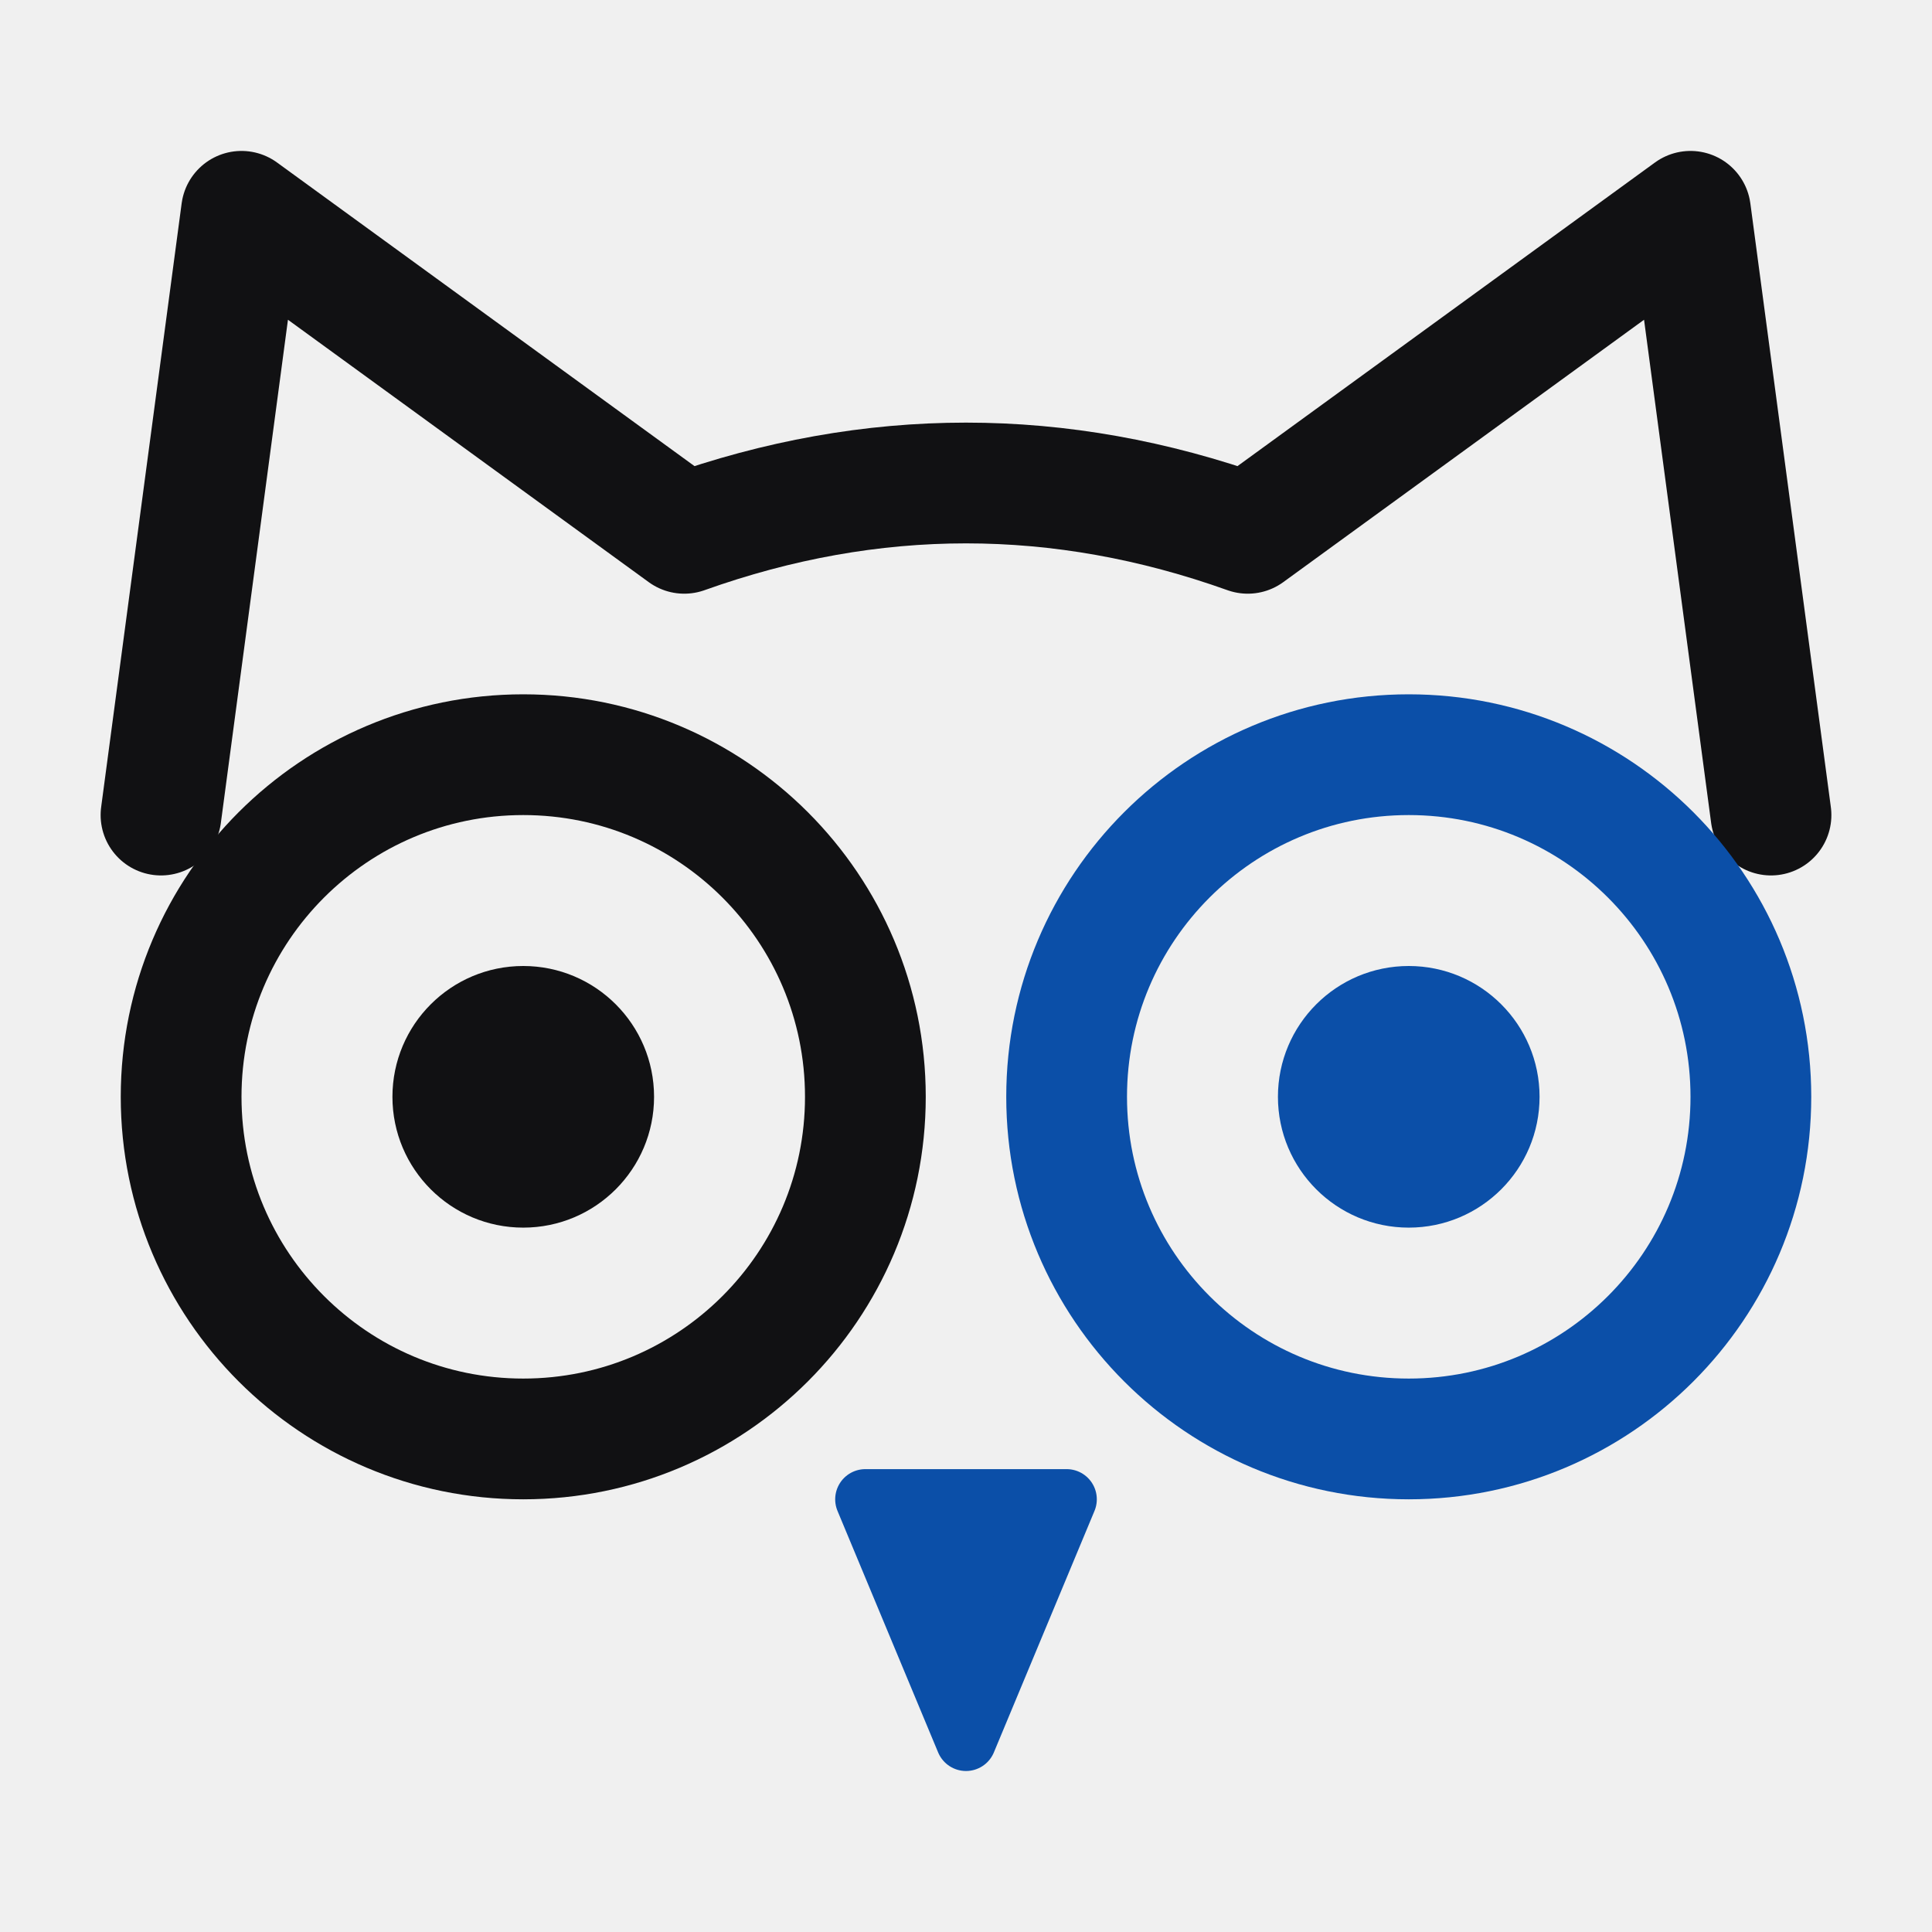
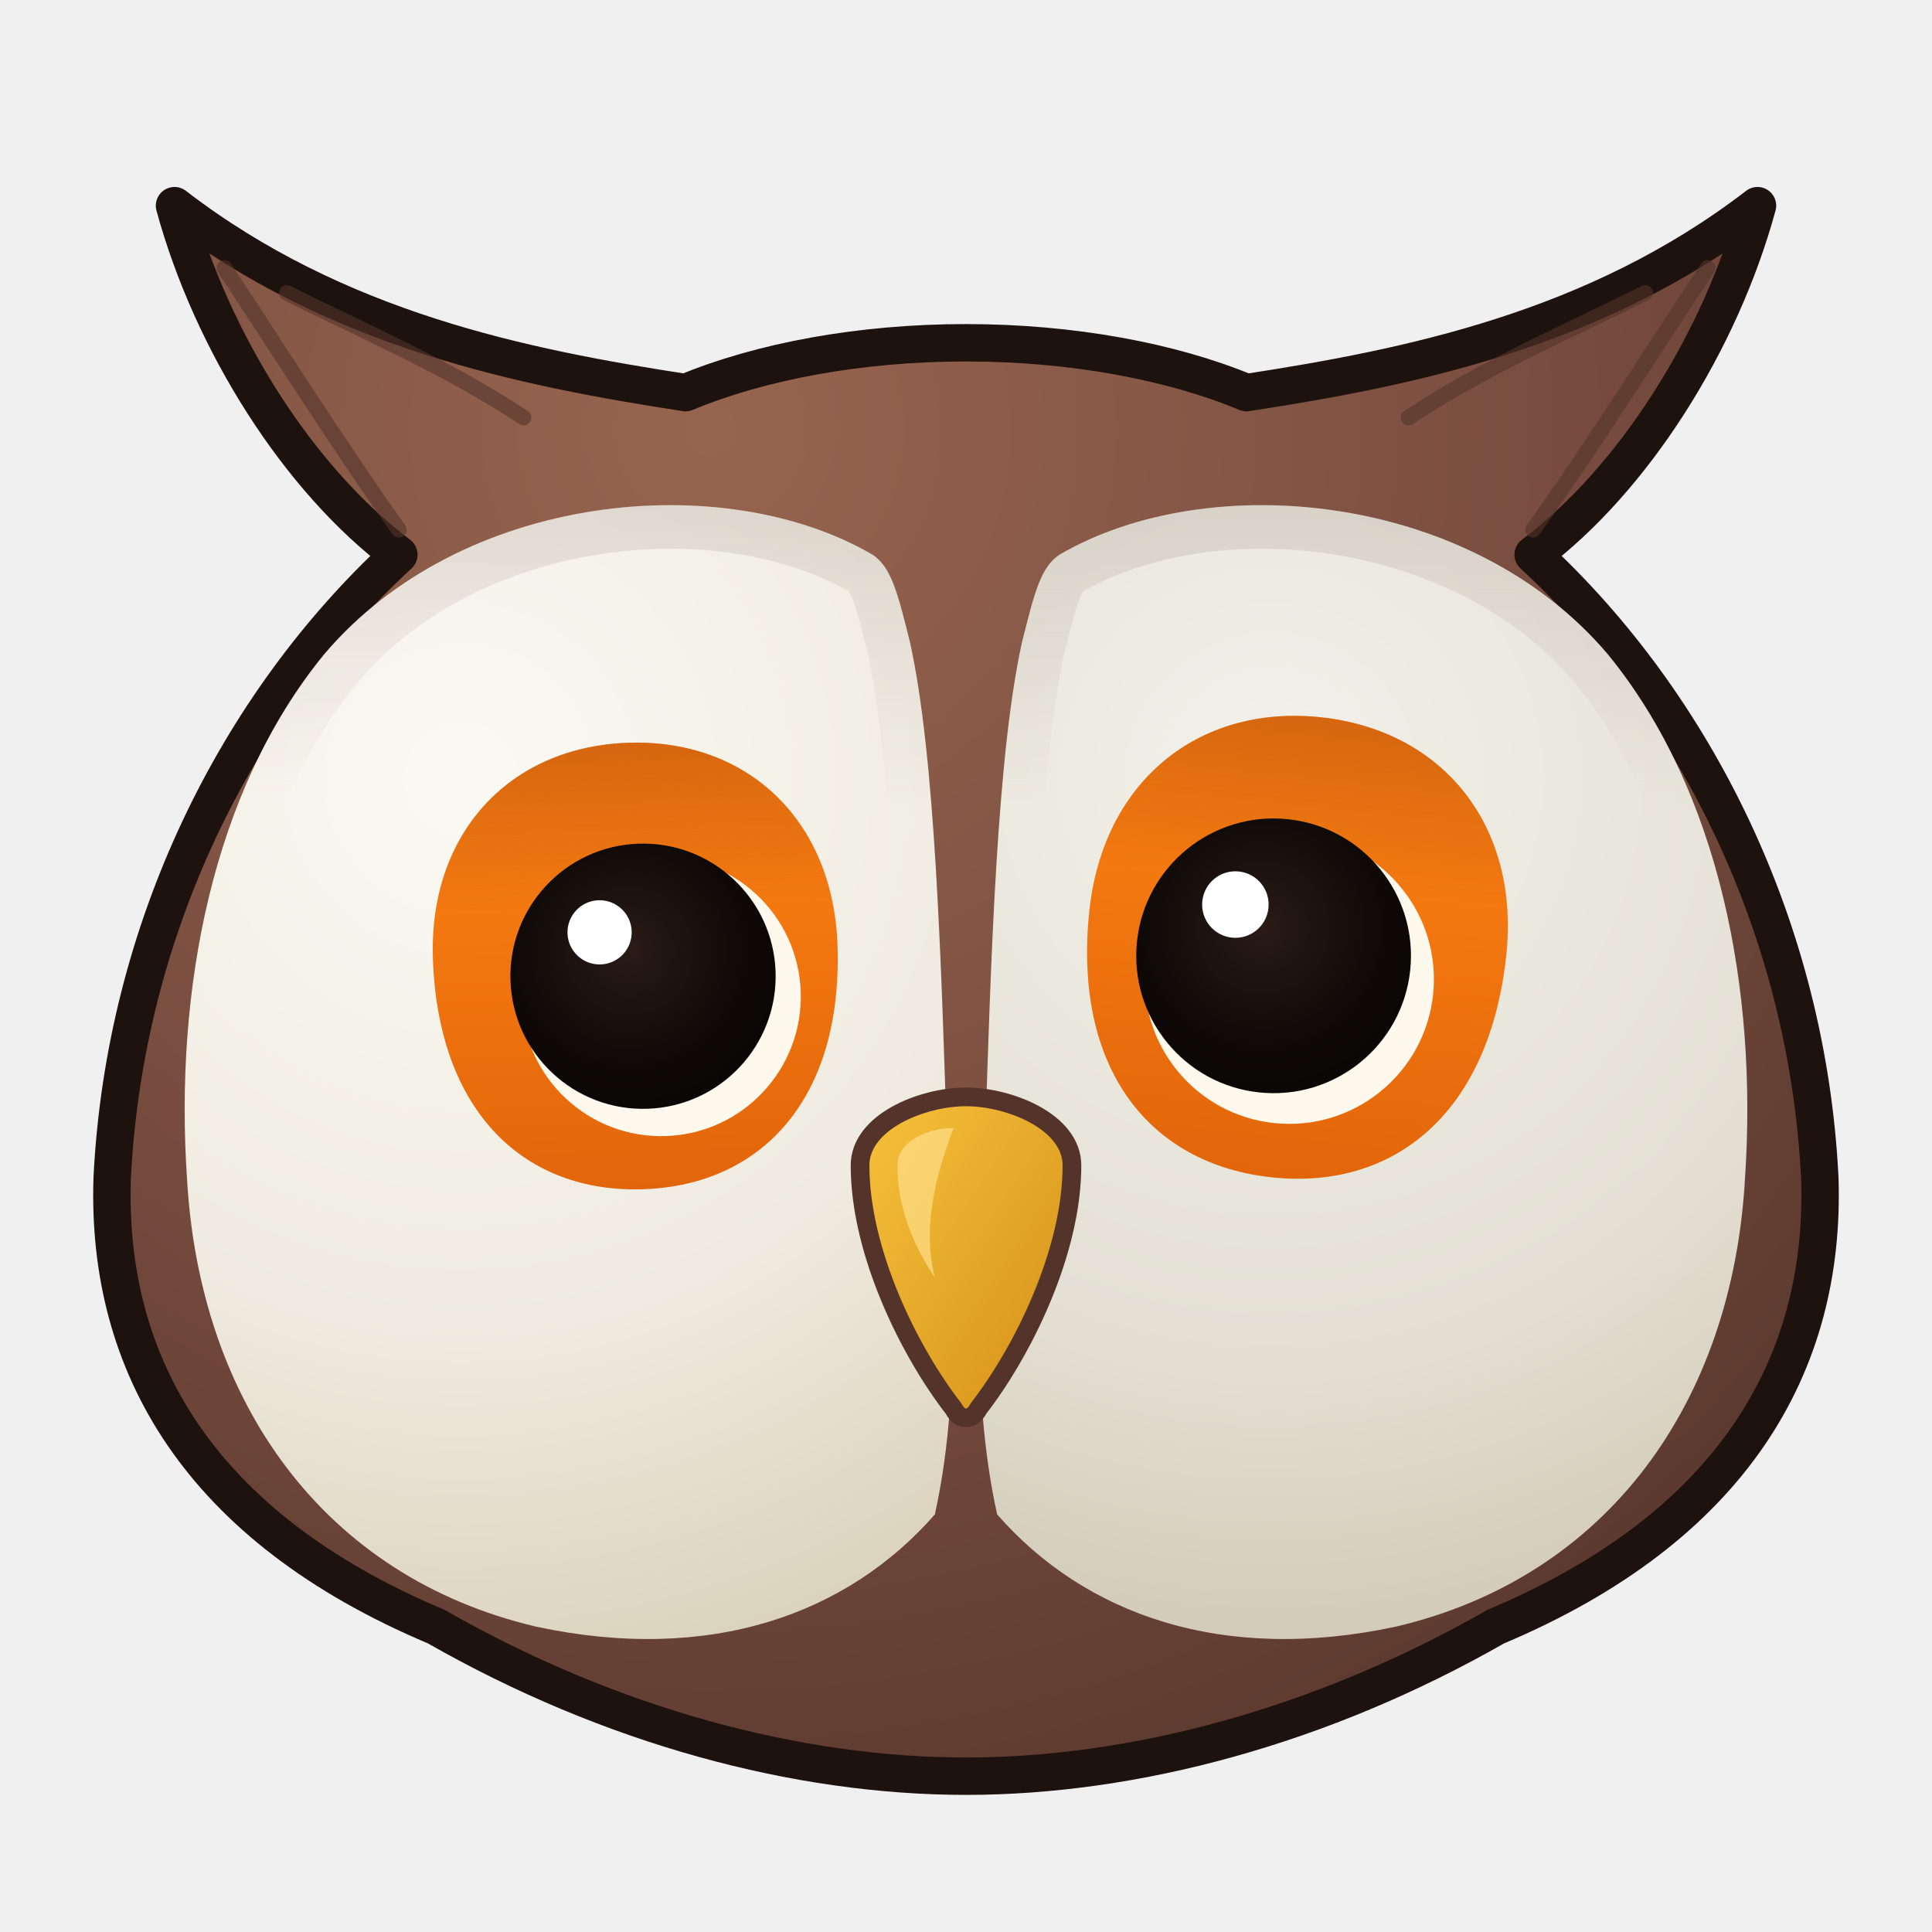
- <svg xmlns="http://www.w3.org/2000/svg" viewBox="16 13.5 96 96" role="img" aria-labelledby="title">
-   <path id="owl-brow" d="M24 54L28 24L50 40Q64 35 78 40L100 24L104 54" fill="none" stroke="#111113" stroke-width="6" stroke-linecap="round" stroke-linejoin="round" />
-   <g id="owl-reference-eye">
-     <circle cx="42" cy="68" r="17" fill="none" stroke="#111113" stroke-width="6" />
-     <circle cx="42" cy="68" r="6.5" fill="#111113" />
+ <svg xmlns="http://www.w3.org/2000/svg" viewBox="86 -29 310 310" role="img" aria-labelledby="title">
+   <defs>
+     <radialGradient id="head-fill" cx="200" cy="40" r="260" gradientUnits="userSpaceOnUse">
+       <stop offset="0" stop-color="#97654f" />
+       <stop offset=".5" stop-color="#7a4e40" />
+       <stop offset="1" stop-color="#54342a" />
+     </radialGradient>
+     <radialGradient id="disc-left-fill" cx="160" cy="96" r="160" gradientUnits="userSpaceOnUse">
+       <stop offset="0" stop-color="#fbf9f3" />
+       <stop offset=".55" stop-color="#efebe0" />
+       <stop offset="1" stop-color="#d6ccb3" />
+     </radialGradient>
+     <radialGradient id="disc-right-fill" cx="290" cy="96" r="170" gradientUnits="userSpaceOnUse">
+       <stop offset="0" stop-color="#f3f1ea" />
+       <stop offset=".55" stop-color="#e3dfd3" />
+       <stop offset="1" stop-color="#c7bda4" />
+     </radialGradient>
+     <linearGradient id="disc-top-shade" x1="0" y1="50" x2="0" y2="100" gradientUnits="userSpaceOnUse">
+       <stop offset="0" stop-color="#5a3a2c" stop-opacity=".14" />
+       <stop offset="1" stop-color="#5a3a2c" stop-opacity="0" />
+     </linearGradient>
+     <linearGradient id="iris-fill" x1="0" y1="0" x2="0" y2="1">
+       <stop offset="0" stop-color="#ff8414" />
+       <stop offset="1" stop-color="#e2650a" />
+     </linearGradient>
+     <linearGradient id="lid-shade" x1="0" y1="88" x2="0" y2="118" gradientUnits="userSpaceOnUse">
+       <stop offset="0" stop-color="#a8460a" stop-opacity=".6" />
+       <stop offset="1" stop-color="#a8460a" stop-opacity="0" />
+     </linearGradient>
+     <radialGradient id="pupil-fill" cx=".45" cy=".4" r=".6">
+       <stop offset="0" stop-color="#2a1b16" />
+       <stop offset=".75" stop-color="#0e0907" />
+       <stop offset="1" stop-color="#0b0706" />
+     </radialGradient>
+     <linearGradient id="beak-fill" x1="0" y1="0" x2="1" y2="1">
+       <stop offset="0" stop-color="#f7c23c" />
+       <stop offset="1" stop-color="#d48f16" />
+     </linearGradient>
+     <clipPath id="disc-left-clip">
+       <path d="M226 60C202 46 160 50 138 76C120 98 114 130 116 160C118 196 138 224 172 232C200 238 222 230 236 214C240 196 239 176 238 156C237 124 236 92 232 74C230 66 229 62 226 60Z" />
+     </clipPath>
+     <clipPath id="disc-right-clip">
+       <path d="M 256 60 C 280 46 322 50 344 76 C 362 98 368 130 366 160 C 364 196 344 224 310 232 C 282 238 260 230 246 214 C 242 196 243 176 244 156 C 245 124 246 92 250 74 C 252 66 253 62 256 60 Z" />
+     </clipPath>
+     <clipPath id="left-iris-clip">
+       <path d="M188 94C205 94 217 106 217 124C217 146 205 158 188 158C171 158 159 146 159 124C159 106 171 94 188 94Z" />
+     </clipPath>
+     <clipPath id="right-iris-clip">
+       <path d="M294 94C311 94 323 106 323 124C323 146 311 158 294 158C277 158 265 146 265 124C265 106 277 94 294 94Z" />
+     </clipPath>
+   </defs>
+   <path id="head" d="M241 26C224 26 208 29 196 34C170 30 140 24 114 4C120 26 134 48 150 60C124 84 106 120 104 160C103 190 118 216 156 232C184 248 214 256 241 256C268 256 298 248 326 232C364 216 379 190 378 160C376 120 358 84 332 60C348 48 362 26 368 4C342 24 312 30 286 34C274 29 258 26 241 26Z" fill="url(#head-fill)" stroke="#1e120e" stroke-width="6" stroke-linejoin="round" />
+   <g id="tuft-feathers" fill="none" stroke="#54342a" stroke-width="2.5" stroke-linecap="round" opacity=".6">
+     <path d="M150 56C140 42 130 26 122 14M170 38C158 30 144 24 132 18" />
+     <path d="M 332 56 C 342 42 352 26 360 14 M 312 38 C 324 30 338 24 350 18" />
  </g>
-   <g id="owl-candidate-eye">
-     <circle cx="86" cy="68" r="17" fill="none" stroke="#0b4fa8" stroke-width="6" />
-     <circle cx="86" cy="68" r="6.5" fill="#0b4fa8" />
+   <g id="facial-disc">
+     <g id="left-disc">
+       <path d="M226 60C202 46 160 50 138 76C120 98 114 130 116 160C118 196 138 224 172 232C200 238 222 230 236 214C240 196 239 176 238 156C237 124 236 92 232 74C230 66 229 62 226 60Z" fill="url(#disc-left-fill)" />
+       <path d="M226 60C202 46 160 50 138 76C120 98 114 130 116 160C118 196 138 224 172 232C200 238 222 230 236 214C240 196 239 176 238 156C237 124 236 92 232 74C230 66 229 62 226 60Z" fill="none" stroke="url(#disc-top-shade)" stroke-width="14" clip-path="url(#disc-left-clip)" />
+     </g>
+     <g id="right-disc">
+       <path d="M 256 60 C 280 46 322 50 344 76 C 362 98 368 130 366 160 C 364 196 344 224 310 232 C 282 238 260 230 246 214 C 242 196 243 176 244 156 C 245 124 246 92 250 74 C 252 66 253 62 256 60 Z" fill="url(#disc-right-fill)" />
+       <path d="M 256 60 C 280 46 322 50 344 76 C 362 98 368 130 366 160 C 364 196 344 224 310 232 C 282 238 260 230 246 214 C 242 196 243 176 244 156 C 245 124 246 92 250 74 C 252 66 253 62 256 60 Z" fill="none" stroke="url(#disc-top-shade)" stroke-width="14" clip-path="url(#disc-right-clip)" />
+     </g>
  </g>
-   <path id="owl-beak" d="M59 88L64 100L69 88Z" fill="#0b4fa8" stroke="#0b4fa8" stroke-width="3" stroke-linejoin="round" />
+   <g id="left-eye" transform="translate(188 126) rotate(-2) scale(1.12) translate(-188 -126)">
+     <path id="left-iris" d="M188 94C205 94 217 106 217 124C217 146 205 158 188 158C171 158 159 146 159 124C159 106 171 94 188 94Z" fill="url(#iris-fill)" />
+     <path id="left-lid-shadow" d="M154 88H222V118H154Z" fill="url(#lid-shade)" clip-path="url(#left-iris-clip)" />
+     <circle id="left-eye-rim" cx="191.5" cy="130.5" r="20" fill="#fff8ec" />
+     <circle id="left-pupil" cx="189" cy="127.5" r="19" fill="url(#pupil-fill)" />
+     <circle id="left-catchlight" cx="183" cy="121" r="4.6" fill="#fff" />
+   </g>
+   <g id="right-eye" transform="translate(294 123) rotate(6) scale(1.16) translate(-294 -126)">
+     <path id="right-iris" d="M294 94C311 94 323 106 323 124C323 146 311 158 294 158C277 158 265 146 265 124C265 106 277 94 294 94Z" fill="url(#iris-fill)" />
+     <path id="right-lid-shadow" d="M260 88H328V118H260Z" fill="url(#lid-shade)" clip-path="url(#right-iris-clip)" />
+     <circle id="right-eye-rim" cx="293.5" cy="130.5" r="20" fill="#fff8ec" />
+     <circle id="right-pupil" cx="291" cy="127.5" r="19" fill="url(#pupil-fill)" />
+     <circle id="right-catchlight" cx="285" cy="121" r="4.6" fill="#fff" />
+   </g>
+   <g id="beak">
+     <path d="M224 158C224 151 234 147 241 147C248 147 258 151 258 158C258 172 250 188 243 197C242 199 240 199 239 197C232 188 224 172 224 158Z" fill="url(#beak-fill)" stroke="#54342a" stroke-width="3" stroke-linejoin="round" />
+     <path id="beak-highlight" d="M230 158C230 154 235 152 239 152C236 160 234 168 236 176C232 170 230 164 230 158Z" fill="#ffe08a" opacity=".7" />
+   </g>
</svg>
